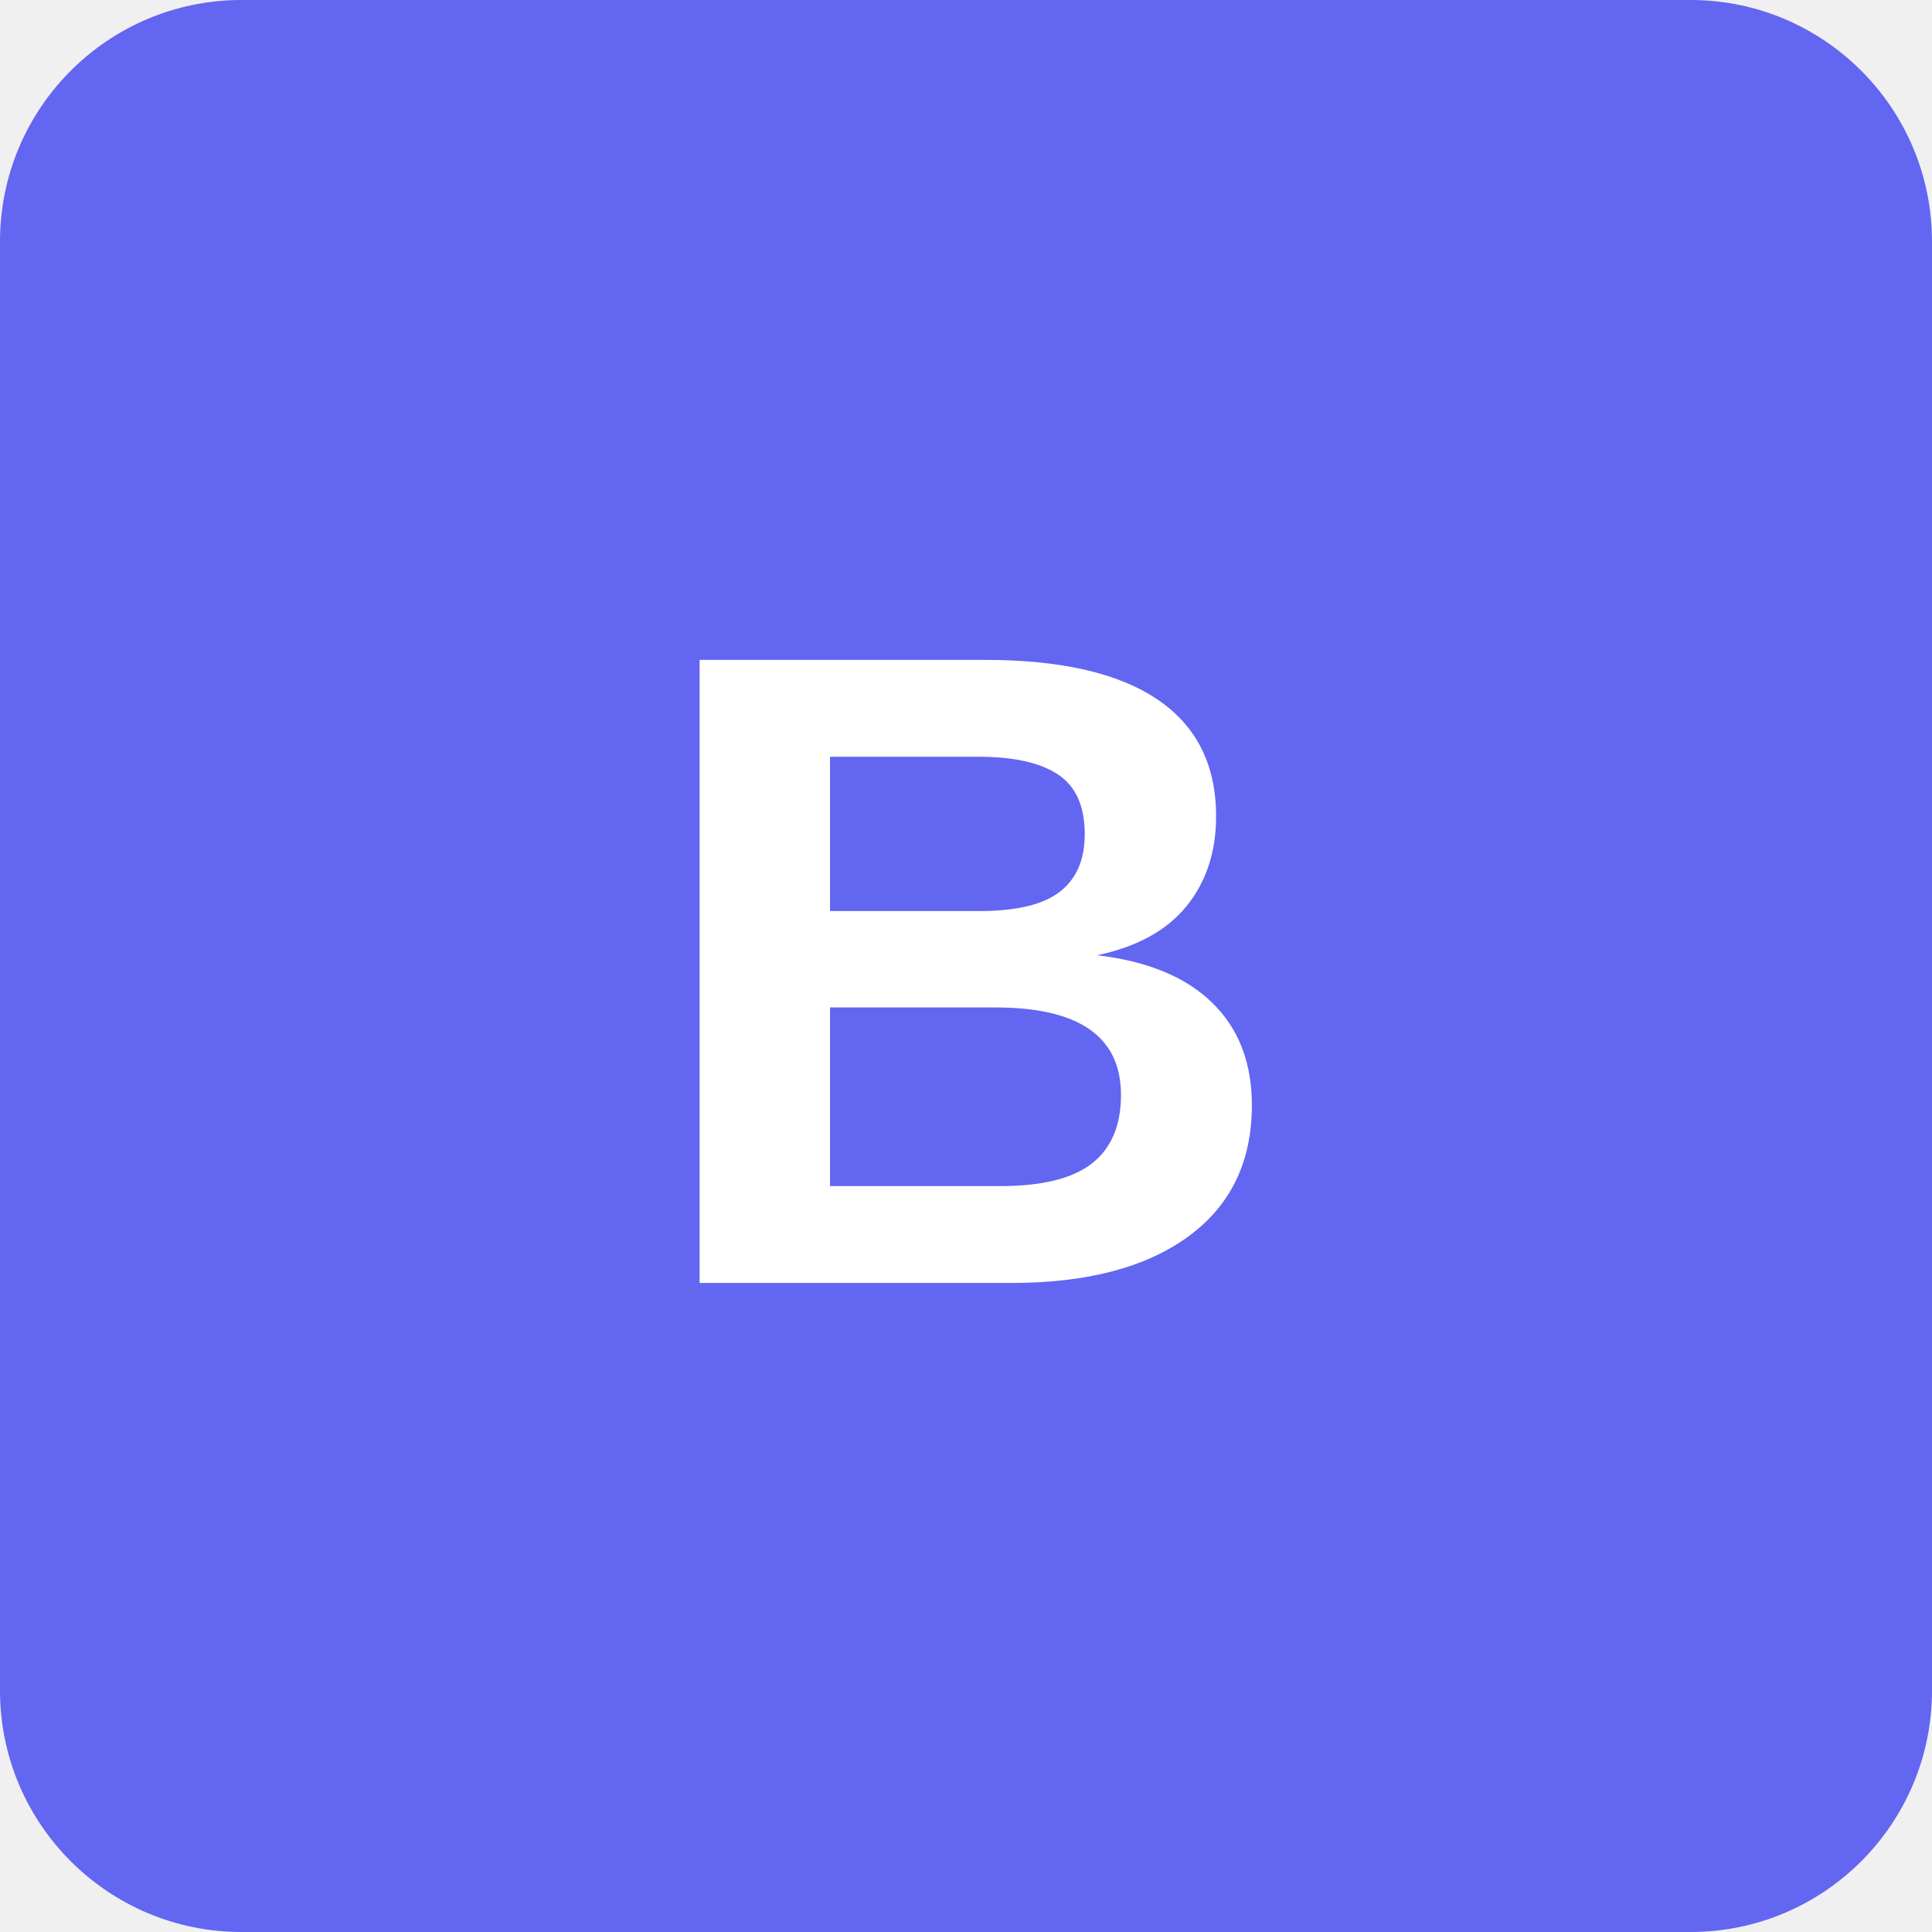
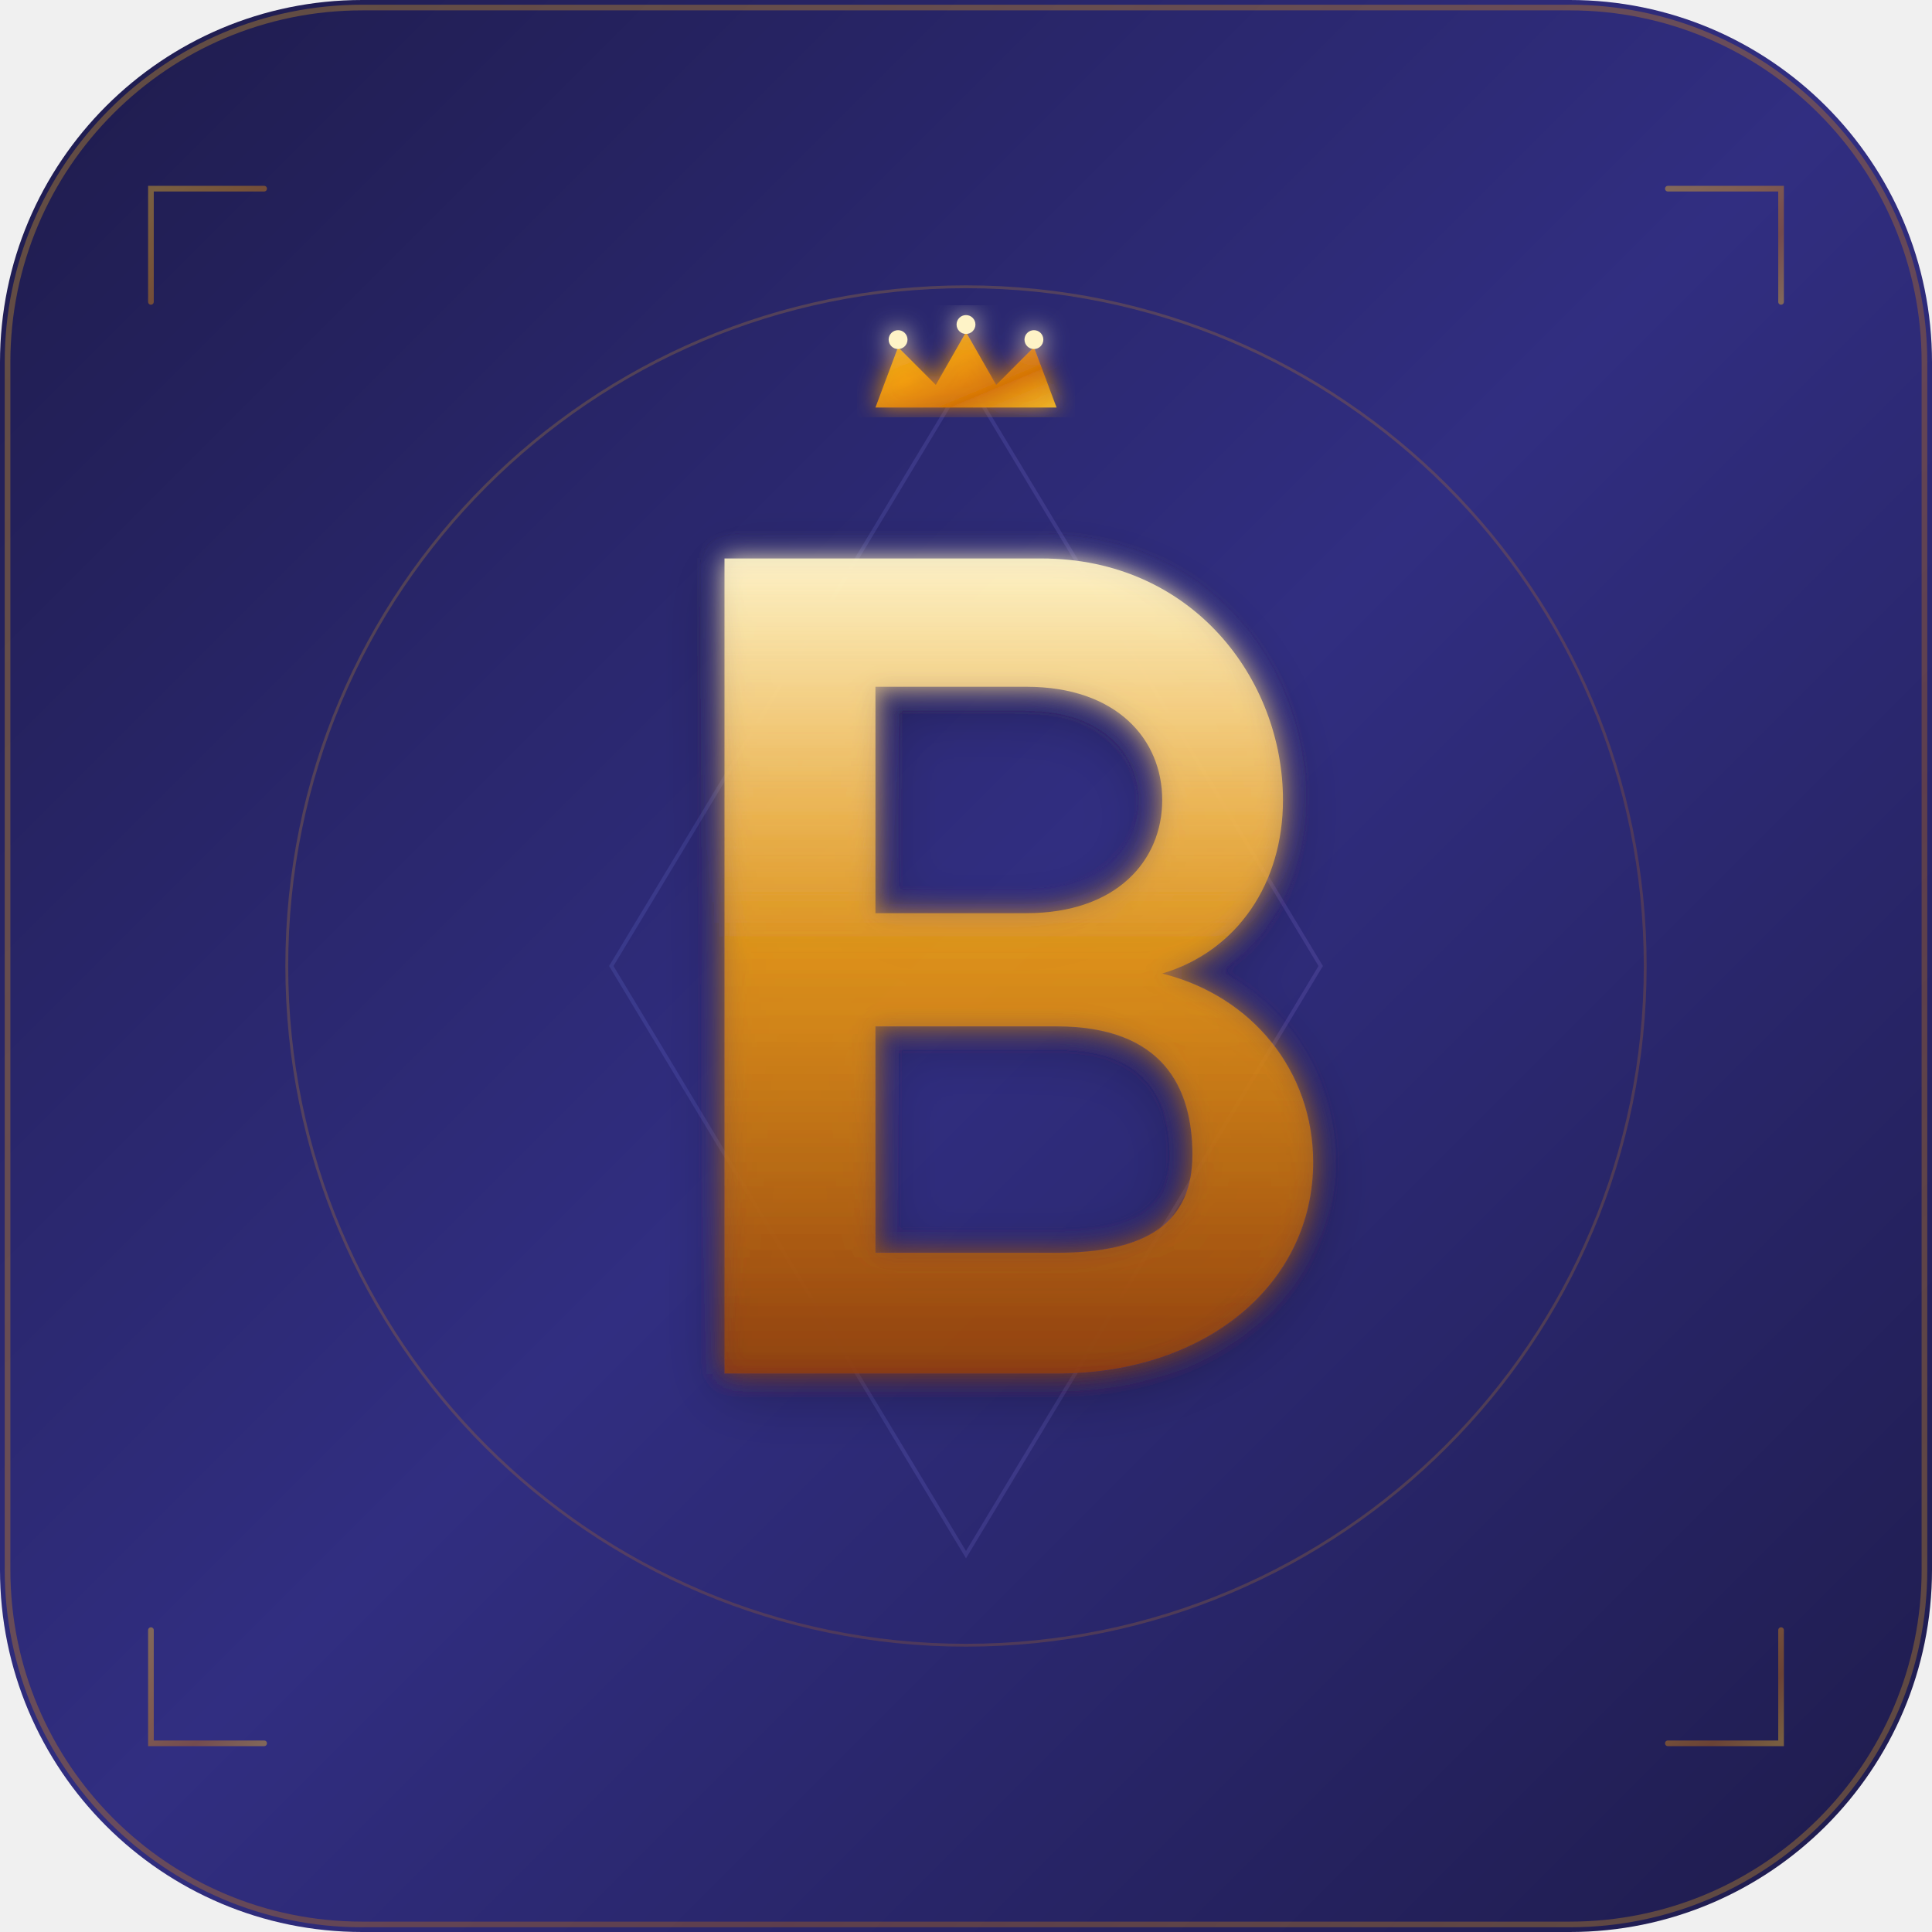
<svg xmlns="http://www.w3.org/2000/svg" width="512" height="512" viewBox="0 0 512 512">
-   <rect width="512" height="512" rx="64" fill="#6366f1" />
-   <text x="256" y="340" text-anchor="middle" font-family="Arial, sans-serif" font-size="240" font-weight="bold" fill="white">B</text>
+   <defs>
+     <linearGradient id="bgGrad" x1="0%" y1="0%" x2="100%" y2="100%">
+       <stop offset="0%" style="stop-color:#1e1b4b" />
+       <stop offset="50%" style="stop-color:#312e81" />
+       <stop offset="100%" style="stop-color:#1e1b4b" />
+     </linearGradient>
+     <linearGradient id="goldGrad" x1="0%" y1="0%" x2="100%" y2="100%">
+       <stop offset="0%" style="stop-color:#fbbf24" />
+       <stop offset="40%" style="stop-color:#f59e0b" />
+       <stop offset="70%" style="stop-color:#d97706" />
+       <stop offset="100%" style="stop-color:#fbbf24" />
+     </linearGradient>
+     <linearGradient id="goldShine" x1="0%" y1="0%" x2="0%" y2="100%">
+       <stop offset="0%" style="stop-color:#fef3c7;stop-opacity:0.9" />
+       <stop offset="50%" style="stop-color:#f59e0b;stop-opacity:0.6" />
+       <stop offset="100%" style="stop-color:#92400e;stop-opacity:0.8" />
+     </linearGradient>
+     <linearGradient id="accentGrad" x1="0%" y1="0%" x2="100%" y2="0%">
+       <stop offset="0%" style="stop-color:#818cf8" />
+       <stop offset="100%" style="stop-color:#a78bfa" />
+     </linearGradient>
+     <filter id="glow">
+       <feGaussianBlur stdDeviation="3" result="coloredBlur" />
+       <feMerge>
+         <feMergeNode in="coloredBlur" />
+         <feMergeNode in="SourceGraphic" />
+       </feMerge>
+     </filter>
+     <filter id="shadow">
+       <feDropShadow dx="0" dy="4" stdDeviation="8" flood-color="#000" flood-opacity="0.3" />
+     </filter>
+   </defs>
+   <rect width="512" height="512" rx="96" fill="url(#bgGrad)" />
+   <rect x="2" y="2" width="508" height="508" rx="94" fill="none" stroke="url(#goldGrad)" stroke-width="1.5" opacity="0.3" />
+   <circle cx="256" cy="256" r="180" fill="none" stroke="url(#goldGrad)" stroke-width="0.75" opacity="0.2" />
+   <path d="M256 100 L350 256 L256 412 L162 256 Z" fill="none" stroke="url(#accentGrad)" stroke-width="1" opacity="0.15" />
+   <g filter="url(#shadow)">
+     <path d="M192 148 L192 364 L280 364 C320 364 348 340 348 308 C348 284 332 264 308 258 C328 252 340 234 340 212 C340 180 316 148 276 148 L192 148 Z              M232 182 L272 182 C296 182 308 196 308 212 C308 228 296 242 272 242 L232 242 L232 182 Z              M232 272 L280 272 C308 272 316 288 316 306 C316 324 304 332 280 332 L232 332 L232 272 Z" fill="url(#goldShine)" filter="url(#glow)" />
+   </g>
+   <g transform="translate(256, 108)" filter="url(#glow)">
+     <path d="M-24 0 L-18 -16 L-8 -6 L0 -20 L8 -6 L18 -16 L24 0 Z" fill="url(#goldGrad)" opacity="0.9" />
+     <circle cx="-18" cy="-18" r="2.5" fill="#fef3c7" />
+     <circle cx="0" cy="-22" r="2.5" fill="#fef3c7" />
+     <circle cx="18" cy="-18" r="2.5" fill="#fef3c7" />
+   </g>
+   <line x1="200" y1="388" x2="312" y2="388" stroke="url(#goldGrad)" stroke-width="1.5" opacity="0.5" />
+   <line x1="220" y1="396" x2="292" y2="396" stroke="url(#goldGrad)" stroke-width="1" opacity="0.3" />
+   <path d="M40 80 L40 50 L70 50" fill="none" stroke="url(#goldGrad)" stroke-width="1.5" opacity="0.4" stroke-linecap="round" />
+   <path d="M472 80 L472 50 L442 50" fill="none" stroke="url(#goldGrad)" stroke-width="1.5" opacity="0.4" stroke-linecap="round" />
+   <path d="M40 432 L40 462 L70 462" fill="none" stroke="url(#goldGrad)" stroke-width="1.5" opacity="0.4" stroke-linecap="round" />
+   <path d="M472 432 L472 462 L442 462" fill="none" stroke="url(#goldGrad)" stroke-width="1.5" opacity="0.4" stroke-linecap="round" />
</svg>
